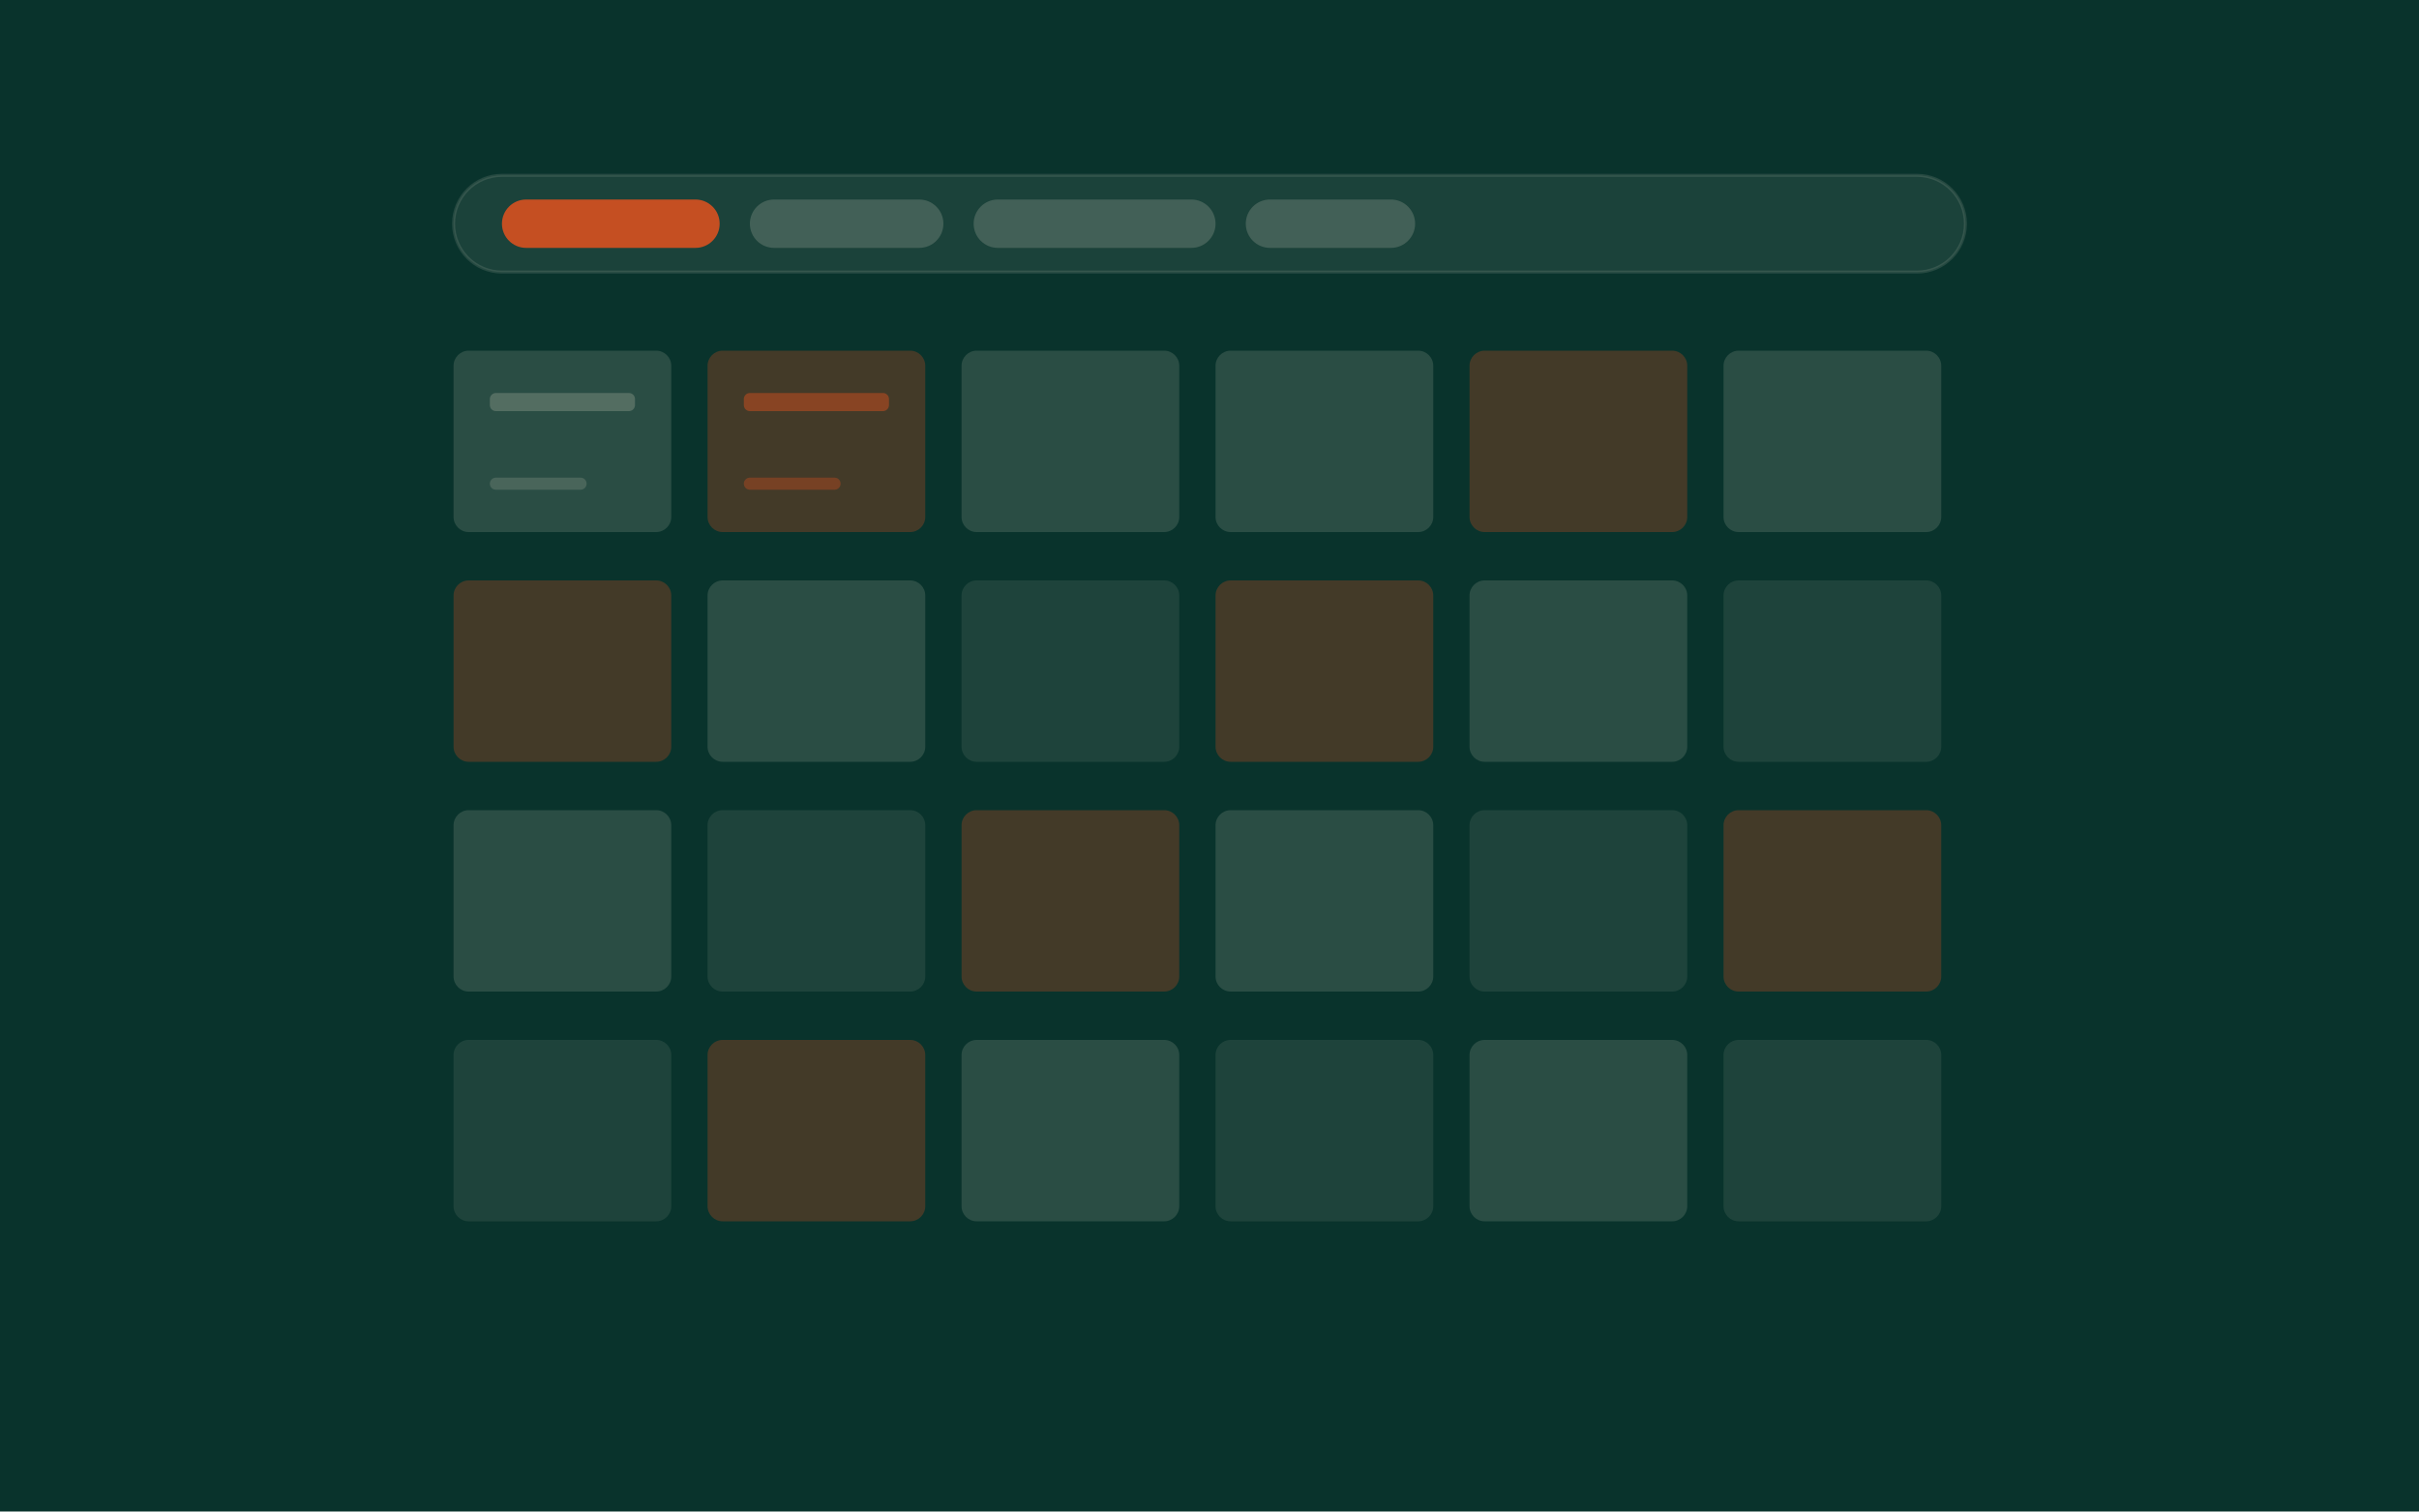
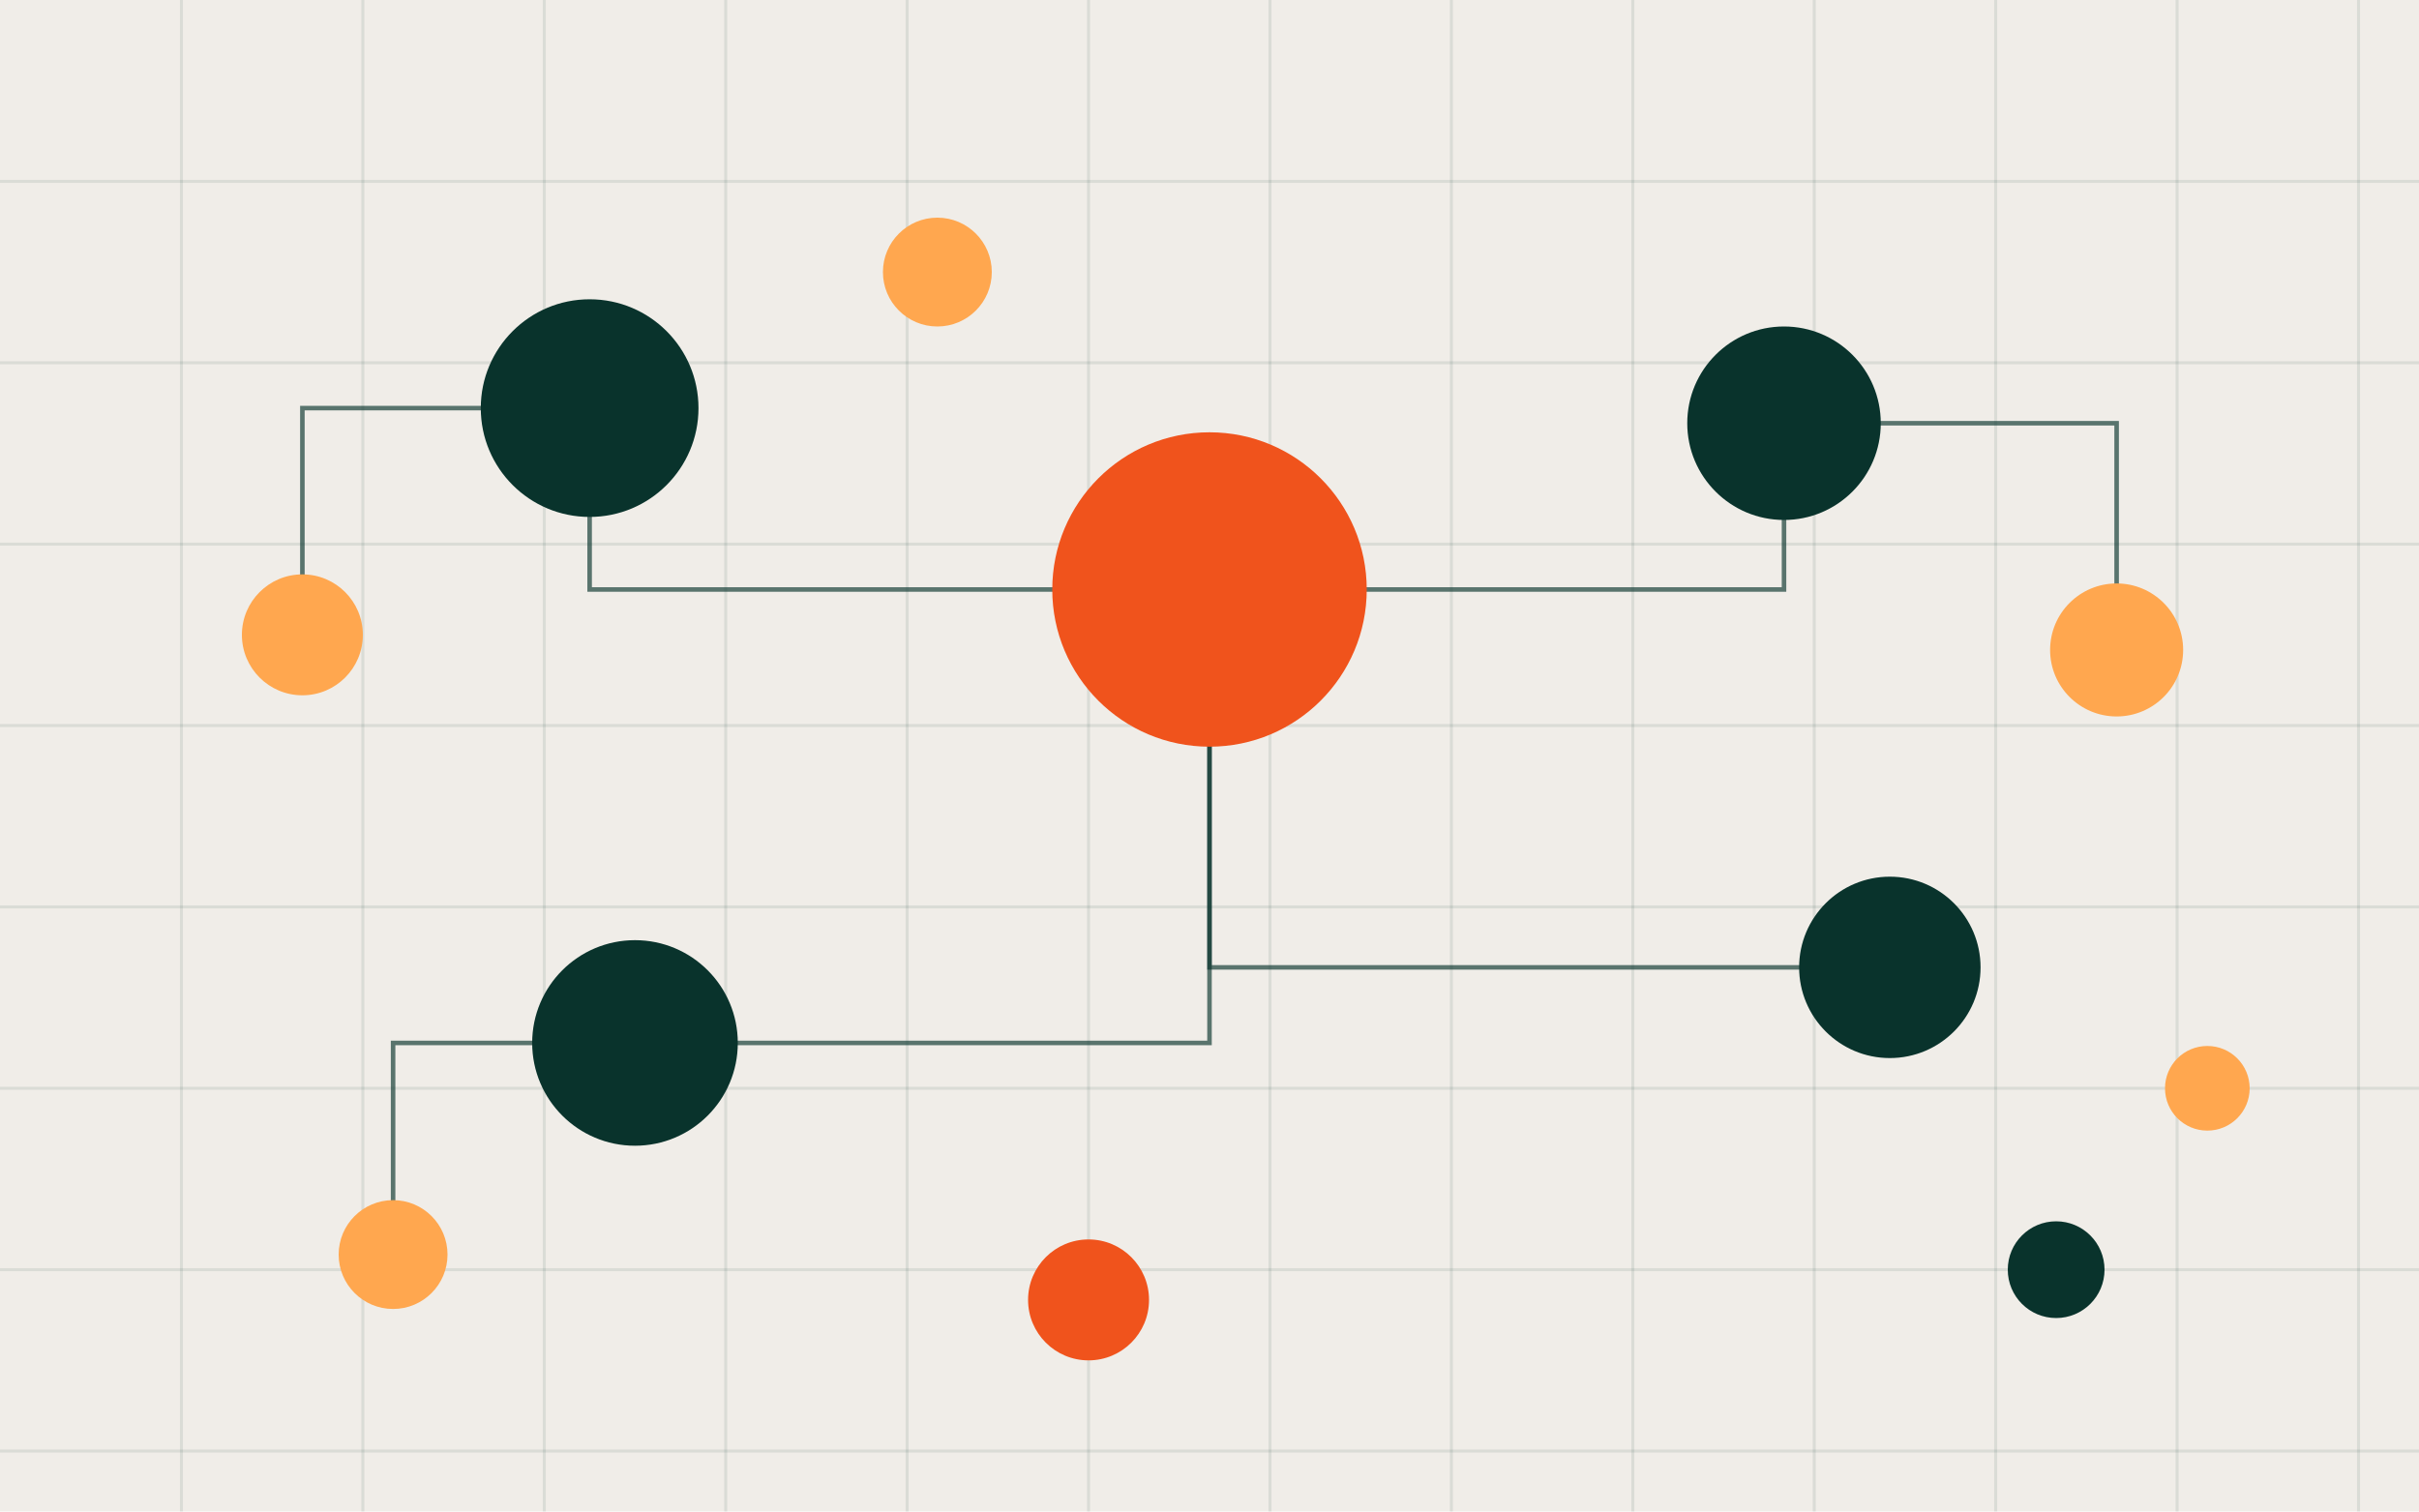
<svg xmlns="http://www.w3.org/2000/svg" viewBox="0 0 800 500">
-   <rect width="800" height="500" fill="#09332C" />
-   <rect x="150" y="58" width="500" height="32" rx="16" fill="#F7EDDA" fill-opacity="0.08" stroke="#F7EDDA" stroke-opacity="0.12" stroke-width="1" />
-   <rect x="166" y="66" width="72" height="16" rx="8" fill="#F0531C" fill-opacity="0.80" />
-   <rect x="248" y="66" width="64" height="16" rx="8" fill="#F7EDDA" fill-opacity="0.18" />
-   <rect x="322" y="66" width="80" height="16" rx="8" fill="#F7EDDA" fill-opacity="0.18" />
-   <rect x="412" y="66" width="56" height="16" rx="8" fill="#F7EDDA" fill-opacity="0.18" />
-   <rect x="150" y="116" width="72" height="60" rx="5" fill="#F7EDDA" fill-opacity="0.14" />
-   <rect x="234" y="116" width="72" height="60" rx="5" fill="#F0531C" fill-opacity="0.25" />
-   <rect x="318" y="116" width="72" height="60" rx="5" fill="#F7EDDA" fill-opacity="0.14" />
-   <rect x="402" y="116" width="72" height="60" rx="5" fill="#F7EDDA" fill-opacity="0.14" />
-   <rect x="486" y="116" width="72" height="60" rx="5" fill="#F0531C" fill-opacity="0.25" />
-   <rect x="570" y="116" width="72" height="60" rx="5" fill="#F7EDDA" fill-opacity="0.14" />
-   <rect x="150" y="192" width="72" height="60" rx="5" fill="#F0531C" fill-opacity="0.25" />
-   <rect x="234" y="192" width="72" height="60" rx="5" fill="#F7EDDA" fill-opacity="0.14" />
-   <rect x="318" y="192" width="72" height="60" rx="5" fill="#F7EDDA" fill-opacity="0.09" />
-   <rect x="402" y="192" width="72" height="60" rx="5" fill="#F0531C" fill-opacity="0.25" />
-   <rect x="486" y="192" width="72" height="60" rx="5" fill="#F7EDDA" fill-opacity="0.14" />
-   <rect x="570" y="192" width="72" height="60" rx="5" fill="#F7EDDA" fill-opacity="0.09" />
-   <rect x="150" y="268" width="72" height="60" rx="5" fill="#F7EDDA" fill-opacity="0.14" />
-   <rect x="234" y="268" width="72" height="60" rx="5" fill="#F7EDDA" fill-opacity="0.09" />
-   <rect x="318" y="268" width="72" height="60" rx="5" fill="#F0531C" fill-opacity="0.25" />
-   <rect x="402" y="268" width="72" height="60" rx="5" fill="#F7EDDA" fill-opacity="0.14" />
-   <rect x="486" y="268" width="72" height="60" rx="5" fill="#F7EDDA" fill-opacity="0.09" />
-   <rect x="570" y="268" width="72" height="60" rx="5" fill="#F0531C" fill-opacity="0.25" />
-   <rect x="150" y="344" width="72" height="60" rx="5" fill="#F7EDDA" fill-opacity="0.09" />
-   <rect x="234" y="344" width="72" height="60" rx="5" fill="#F0531C" fill-opacity="0.25" />
-   <rect x="318" y="344" width="72" height="60" rx="5" fill="#F7EDDA" fill-opacity="0.14" />
-   <rect x="402" y="344" width="72" height="60" rx="5" fill="#F7EDDA" fill-opacity="0.09" />
-   <rect x="486" y="344" width="72" height="60" rx="5" fill="#F7EDDA" fill-opacity="0.14" />
-   <rect x="570" y="344" width="72" height="60" rx="5" fill="#F7EDDA" fill-opacity="0.09" />
-   <rect x="162" y="130" width="48" height="6" rx="2" fill="#F7EDDA" fill-opacity="0.20" />
-   <rect x="162" y="158" width="32" height="4" rx="2" fill="#F7EDDA" fill-opacity="0.15" />
-   <rect x="246" y="130" width="48" height="6" rx="2" fill="#F0531C" fill-opacity="0.40" />
-   <rect x="246" y="158" width="32" height="4" rx="2" fill="#F0531C" fill-opacity="0.30" />
+   <rect width="800" height="500" fill="#F0EDE8" />
+   <line x1="0" y1="60" x2="800" y2="60" stroke="#09332C" stroke-opacity="0.09" stroke-width="1" />
+   <line x1="0" y1="120" x2="800" y2="120" stroke="#09332C" stroke-opacity="0.09" stroke-width="1" />
+   <line x1="0" y1="180" x2="800" y2="180" stroke="#09332C" stroke-opacity="0.09" stroke-width="1" />
+   <line x1="0" y1="240" x2="800" y2="240" stroke="#09332C" stroke-opacity="0.09" stroke-width="1" />
+   <line x1="0" y1="300" x2="800" y2="300" stroke="#09332C" stroke-opacity="0.09" stroke-width="1" />
+   <line x1="0" y1="360" x2="800" y2="360" stroke="#09332C" stroke-opacity="0.09" stroke-width="1" />
+   <line x1="0" y1="420" x2="800" y2="420" stroke="#09332C" stroke-opacity="0.09" stroke-width="1" />
+   <line x1="0" y1="480" x2="800" y2="480" stroke="#09332C" stroke-opacity="0.09" stroke-width="1" />
+   <line x1="60" y1="0" x2="60" y2="500" stroke="#09332C" stroke-opacity="0.09" stroke-width="1" />
+   <line x1="120" y1="0" x2="120" y2="500" stroke="#09332C" stroke-opacity="0.09" stroke-width="1" />
+   <line x1="180" y1="0" x2="180" y2="500" stroke="#09332C" stroke-opacity="0.09" stroke-width="1" />
+   <line x1="240" y1="0" x2="240" y2="500" stroke="#09332C" stroke-opacity="0.09" stroke-width="1" />
+   <line x1="300" y1="0" x2="300" y2="500" stroke="#09332C" stroke-opacity="0.09" stroke-width="1" />
+   <line x1="360" y1="0" x2="360" y2="500" stroke="#09332C" stroke-opacity="0.09" stroke-width="1" />
+   <line x1="420" y1="0" x2="420" y2="500" stroke="#09332C" stroke-opacity="0.09" stroke-width="1" />
+   <line x1="480" y1="0" x2="480" y2="500" stroke="#09332C" stroke-opacity="0.09" stroke-width="1" />
+   <line x1="540" y1="0" x2="540" y2="500" stroke="#09332C" stroke-opacity="0.09" stroke-width="1" />
+   <line x1="600" y1="0" x2="600" y2="500" stroke="#09332C" stroke-opacity="0.09" stroke-width="1" />
+   <line x1="660" y1="0" x2="660" y2="500" stroke="#09332C" stroke-opacity="0.09" stroke-width="1" />
+   <line x1="720" y1="0" x2="720" y2="500" stroke="#09332C" stroke-opacity="0.09" stroke-width="1" />
+   <line x1="780" y1="0" x2="780" y2="500" stroke="#09332C" stroke-opacity="0.09" stroke-width="1" />
+   <polyline points="400,195 195,195 195,135" fill="none" stroke="#09332C" stroke-opacity="0.65" stroke-width="1.5" />
+   <polyline points="400,195 590,195 590,140" fill="none" stroke="#09332C" stroke-opacity="0.65" stroke-width="1.5" />
+   <polyline points="400,195 400,345 210,345" fill="none" stroke="#09332C" stroke-opacity="0.65" stroke-width="1.5" />
+   <polyline points="400,195 400,320 625,320" fill="none" stroke="#09332C" stroke-opacity="0.65" stroke-width="1.5" />
+   <polyline points="195,135 100,135 100,210" fill="none" stroke="#09332C" stroke-opacity="0.65" stroke-width="1.5" />
+   <polyline points="590,140 700,140 700,215" fill="none" stroke="#09332C" stroke-opacity="0.65" stroke-width="1.5" />
+   <polyline points="210,345 130,345 130,415" fill="none" stroke="#09332C" stroke-opacity="0.65" stroke-width="1.5" />
+   <circle cx="400" cy="195" r="52" fill="#F0531C" />
+   <circle cx="195" cy="135" r="36" fill="#09332C" />
+   <circle cx="590" cy="140" r="32" fill="#09332C" />
+   <circle cx="210" cy="345" r="34" fill="#09332C" />
+   <circle cx="625" cy="320" r="30" fill="#09332C" />
+   <circle cx="100" cy="210" r="20" fill="#FFA74F" />
+   <circle cx="700" cy="215" r="22" fill="#FFA74F" />
+   <circle cx="130" cy="415" r="18" fill="#FFA74F" />
+   <circle cx="680" cy="420" r="16" fill="#09332C" />
+   <circle cx="360" cy="430" r="20" fill="#F0531C" />
+   <circle cx="310" cy="90" r="18" fill="#FFA74F" />
+   <circle cx="730" cy="360" r="14" fill="#FFA74F" />
</svg>
